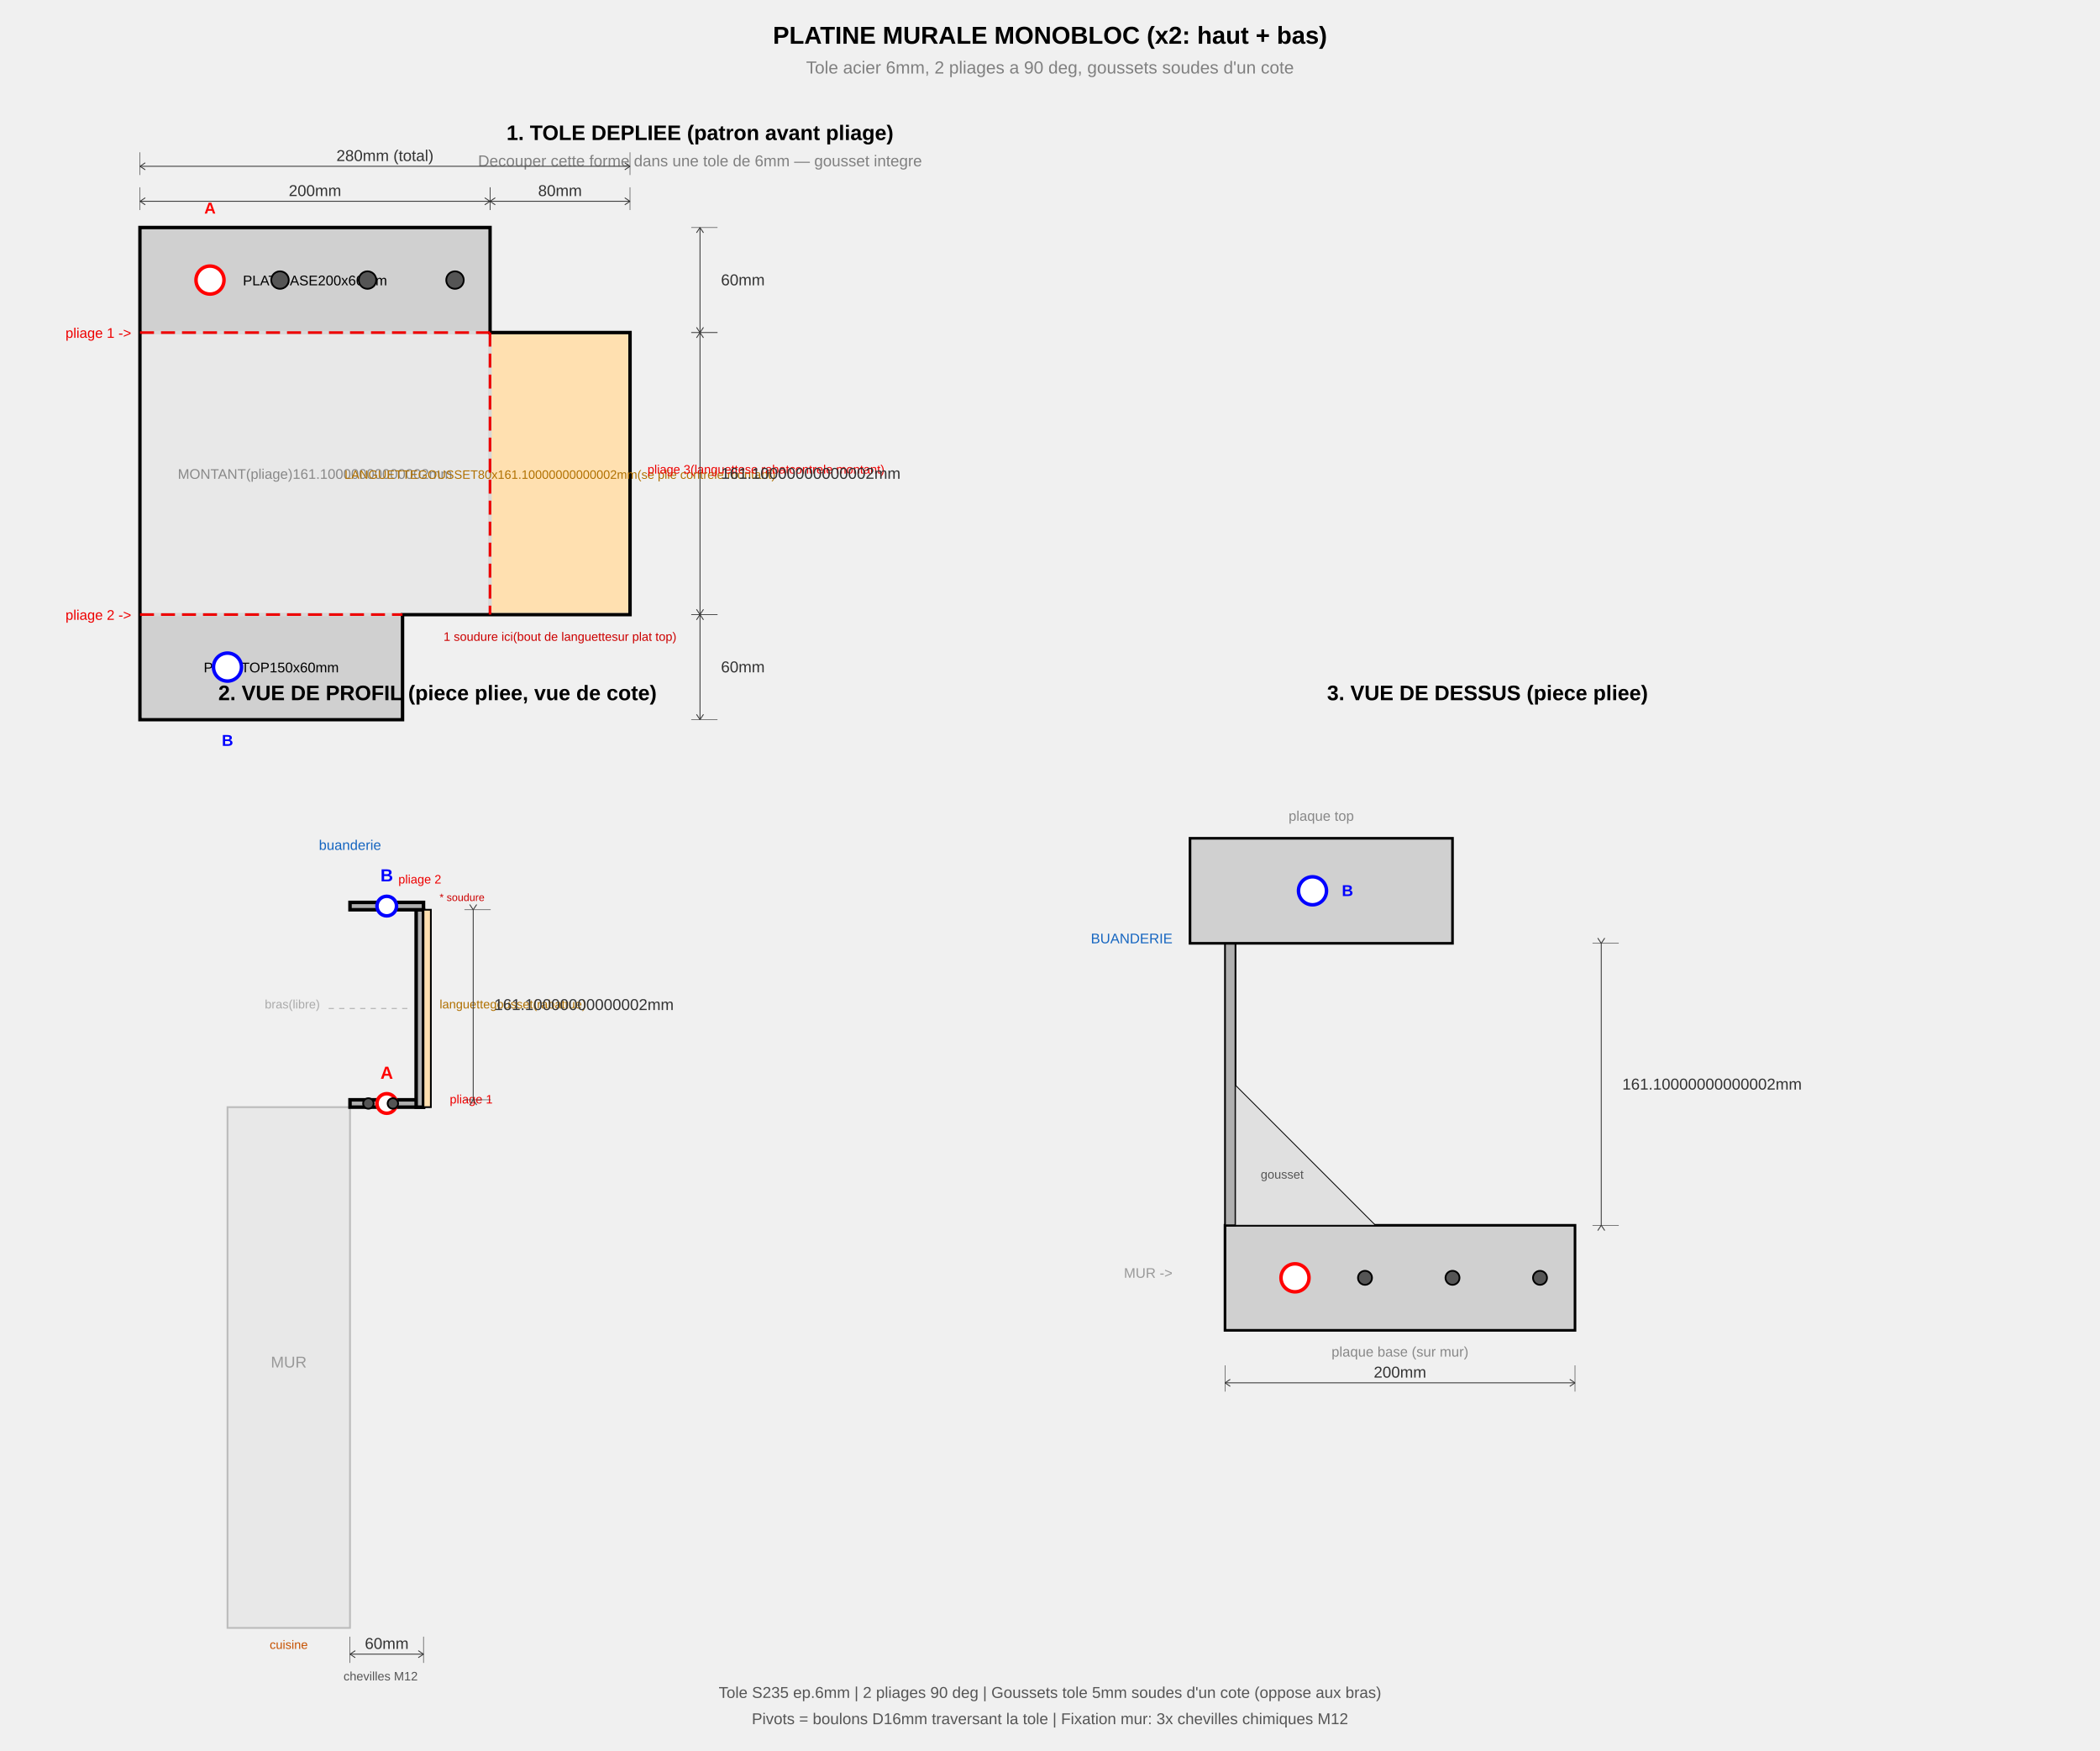
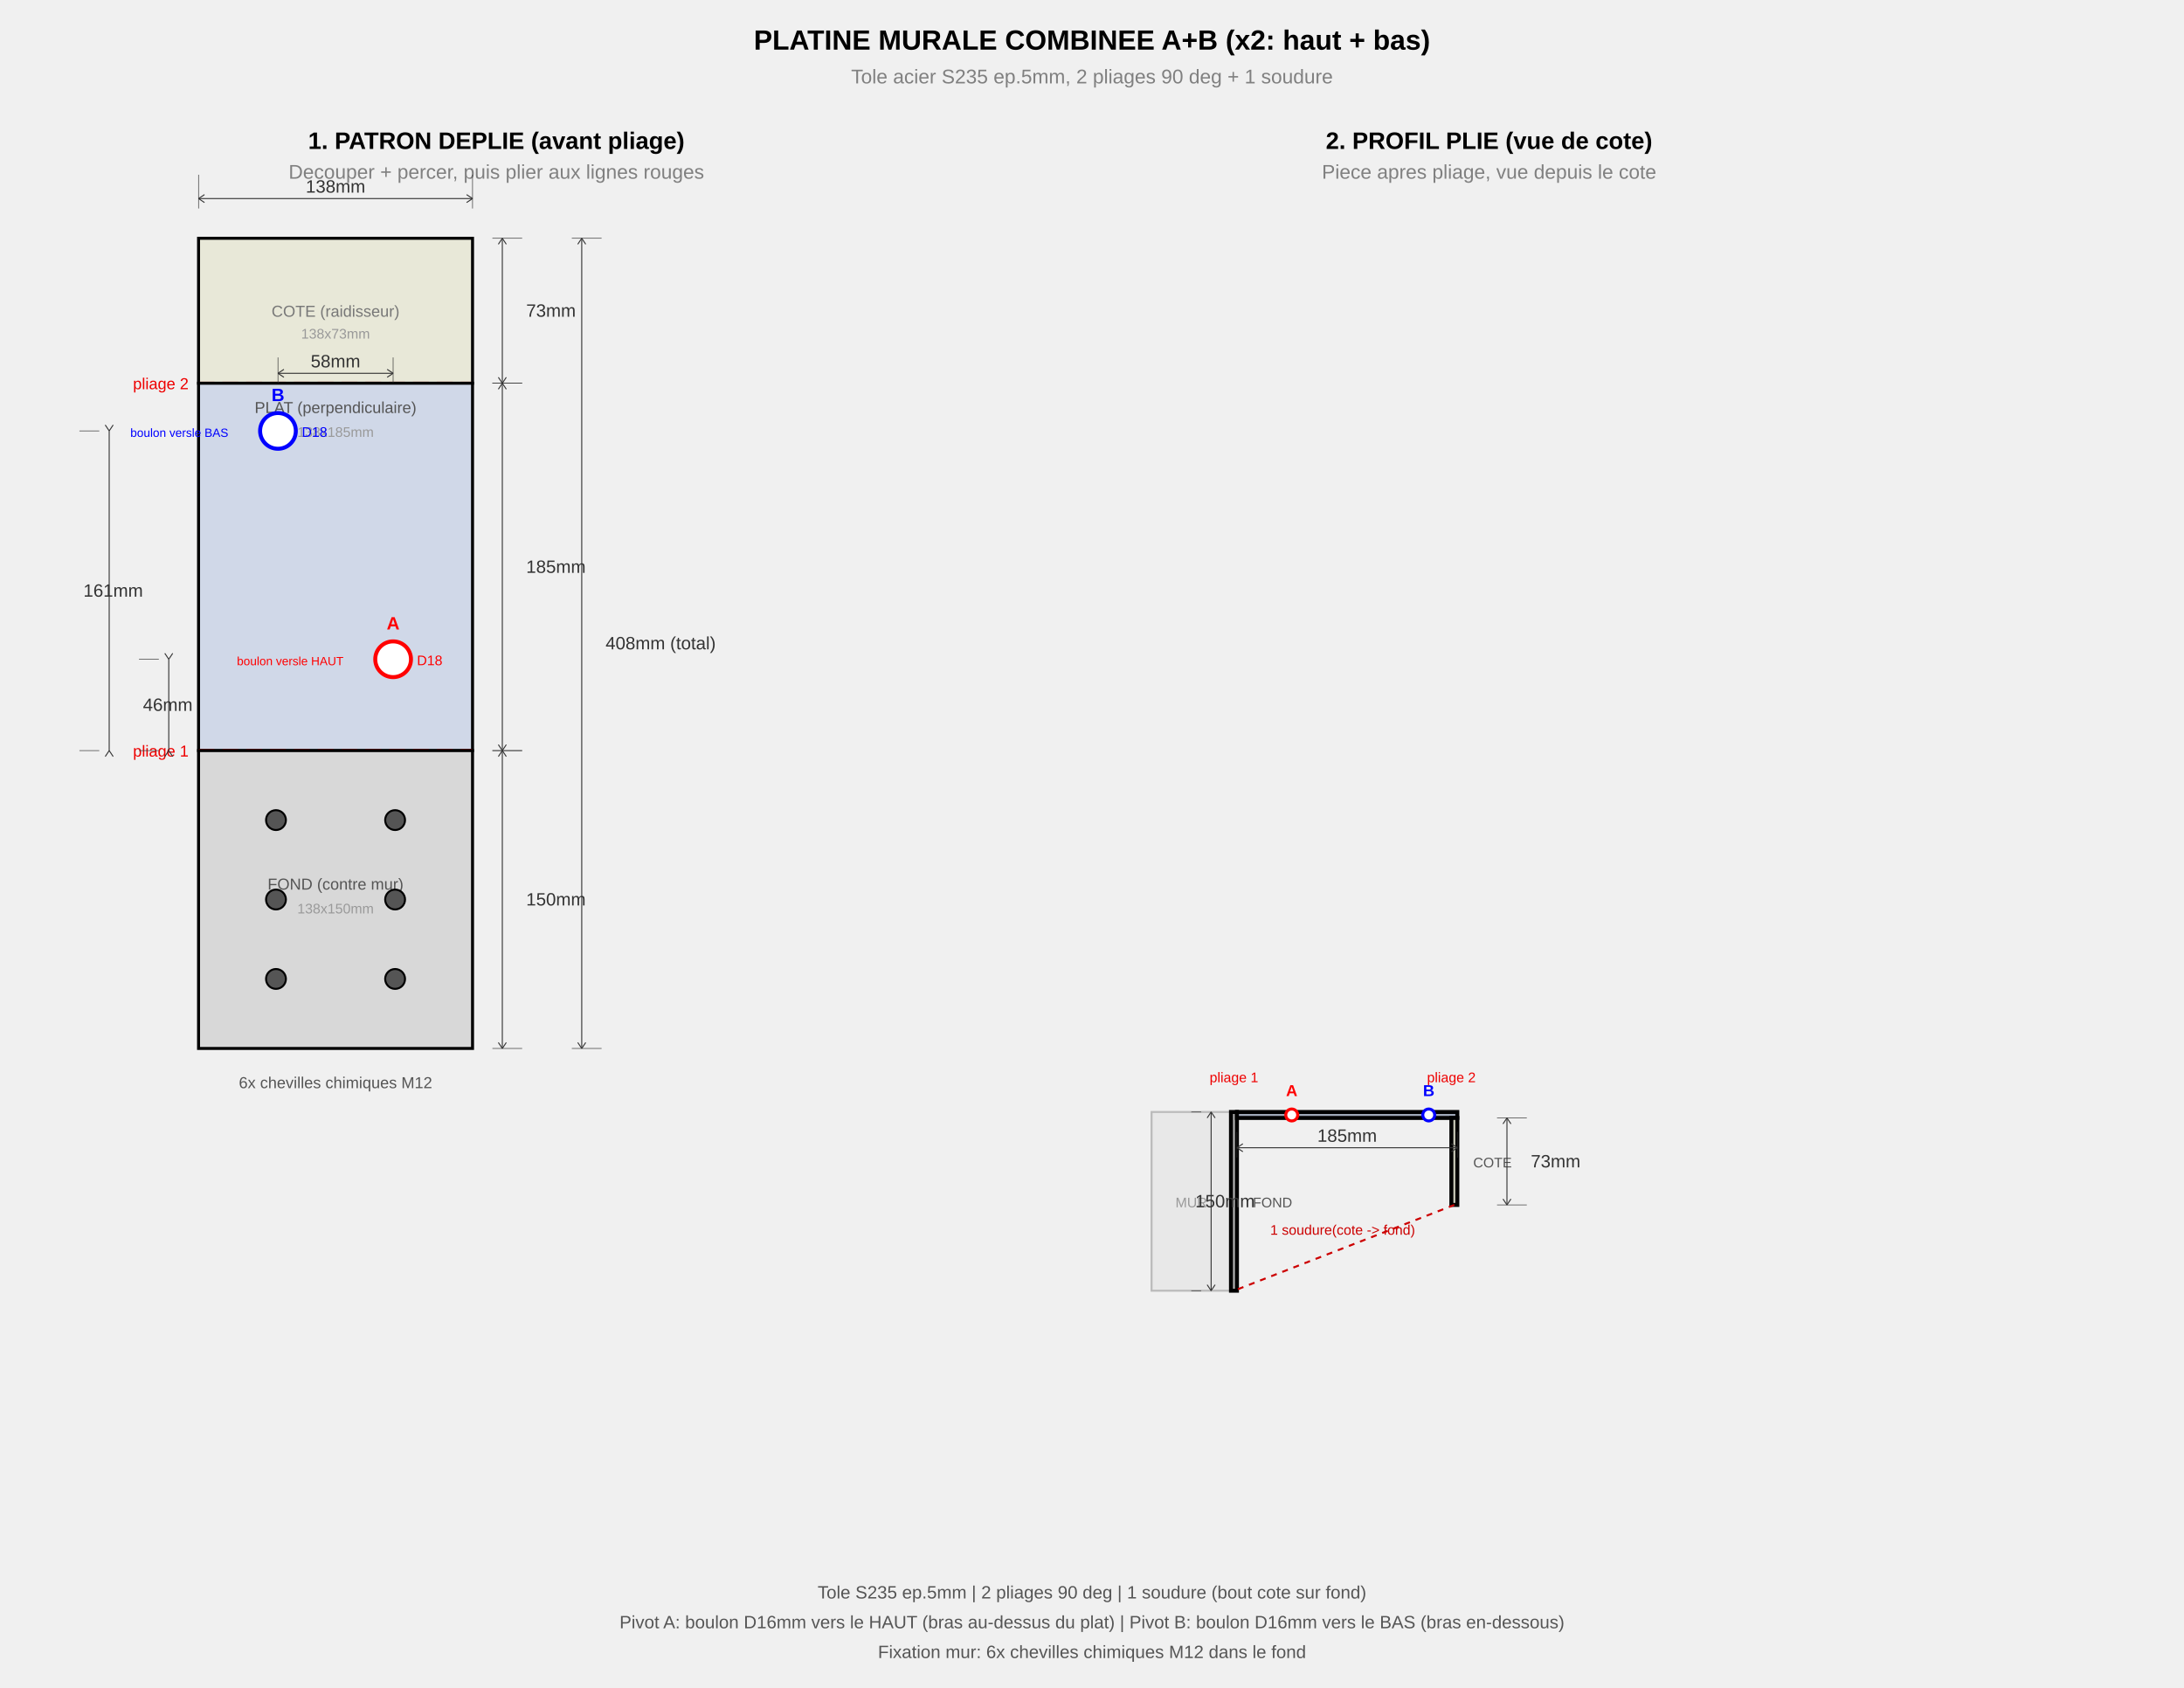
- <svg xmlns="http://www.w3.org/2000/svg" baseProfile="full" height="1000px" version="1.1" width="1200px">
+ <svg xmlns="http://www.w3.org/2000/svg" baseProfile="full" height="850px" version="1.1" width="1100px">
  <defs />
-   <text font-family="Arial" font-size="14px" font-weight="bold" text-anchor="middle" x="600.0" y="25">PLATINE MURALE MONOBLOC (x2: haut + bas)</text>
-   <text fill="gray" font-family="Arial" font-size="10px" text-anchor="middle" x="600.0" y="42">Tole acier 6mm, 2 pliages a 90 deg, goussets soudes d'un cote</text>
-   <text font-family="Arial" font-size="12px" font-weight="bold" text-anchor="middle" x="400" y="80">1. TOLE DEPLIEE (patron avant pliage)</text>
-   <text fill="gray" font-family="Arial" font-size="9px" text-anchor="middle" x="400" y="95">Decouper cette forme dans une tole de 6mm — gousset integre</text>
-   <polygon fill="#d8d8d8" points="80,130 280.0,130 280.0,190.0 360.0,190.0 360.0,351.1 280.0,351.1 230.0,351.1 230.0,411.1 80,411.1 80,130" stroke="black" stroke-width="2" />
-   <rect fill="#d0d0d0" height="58.0" stroke="none" stroke-width="1" width="198.0" x="81" y="131" />
-   <text font-family="Arial" font-size="8px" text-anchor="middle" x="180.0" y="163.0">PLAT BASE
- 200x60mm</text>
-   <rect fill="#e8e8e8" height="159.1" stroke="none" stroke-width="1" width="198.0" x="81" y="191.0" />
-   <text fill="#888" font-family="Arial" font-size="8px" text-anchor="middle" x="180.0" y="273.55">MONTANT
- (pliage)
- 161.10000000000002mm</text>
-   <rect fill="#ffe0b0" height="159.1" stroke="none" stroke-width="1" width="78.0" x="281.0" y="191.0" />
-   <text fill="#b07000" font-family="Arial" font-size="7px" text-anchor="middle" x="320.0" y="273.55">LANGUETTE
- GOUSSET
- 80x161.10000000000002mm
- (se plie contre
- le montant)</text>
-   <rect fill="#d0d0d0" height="58.0" stroke="none" stroke-width="1" width="148.0" x="81" y="352.1" />
-   <text font-family="Arial" font-size="8px" text-anchor="middle" x="155.0" y="384.1">PLAT TOP
- 150x60mm</text>
-   <circle cx="120.0" cy="160.0" fill="white" r="8.0" stroke="red" stroke-width="2" />
-   <text fill="red" font-family="Arial" font-size="9px" font-weight="bold" text-anchor="middle" x="120.0" y="122">A</text>
-   <circle cx="160.0" cy="160.0" fill="#555" r="5" stroke="black" stroke-width="1" />
-   <circle cx="210.0" cy="160.0" fill="#555" r="5" stroke="black" stroke-width="1" />
-   <circle cx="260.0" cy="160.0" fill="#555" r="5" stroke="black" stroke-width="1" />
-   <circle cx="130.0" cy="381.1" fill="white" r="8.0" stroke="blue" stroke-width="2" />
-   <text fill="blue" font-family="Arial" font-size="9px" font-weight="bold" text-anchor="middle" x="130.0" y="426.1">B</text>
-   <line stroke="#e00" stroke-dasharray="8,4" stroke-width="1.5" x1="80" x2="280.0" y1="190.0" y2="190.0" />
-   <text fill="#e00" font-family="Arial" font-size="8px" text-anchor="end" x="75" y="193.0">pliage 1 -&gt;</text>
-   <line stroke="#e00" stroke-dasharray="8,4" stroke-width="1.5" x1="80" x2="230.0" y1="351.1" y2="351.1" />
-   <text fill="#e00" font-family="Arial" font-size="8px" text-anchor="end" x="75" y="354.1">pliage 2 -&gt;</text>
-   <line stroke="#e00" stroke-dasharray="8,4" stroke-width="1.5" x1="280.0" x2="280.0" y1="190.0" y2="351.1" />
-   <text fill="#e00" font-family="Arial" font-size="7px" text-anchor="start" x="370.0" y="270.55">pliage 3
- (languette
- se rabat
- contre
- le montant)</text>
-   <text fill="#c00" font-family="Arial" font-size="7px" text-anchor="middle" x="320.0" y="366.1">1 soudure ici
- (bout de languette
- sur plat top)</text>
-   <line stroke="#333" stroke-width="0.5" x1="80" x2="280.0" y1="115" y2="115" />
-   <line stroke="#333" stroke-width="0.3" x1="80" x2="80" y1="107" y2="120" />
-   <line stroke="#333" stroke-width="0.3" x1="280.0" x2="280.0" y1="107" y2="120" />
-   <line stroke="#333" stroke-width="0.5" x1="80" x2="83" y1="115" y2="113" />
-   <line stroke="#333" stroke-width="0.5" x1="80" x2="83" y1="115" y2="117" />
-   <line stroke="#333" stroke-width="0.5" x1="280.0" x2="277.0" y1="115" y2="113" />
-   <line stroke="#333" stroke-width="0.5" x1="280.0" x2="277.0" y1="115" y2="117" />
-   <text fill="#333" font-family="Arial" font-size="9px" text-anchor="middle" x="180.0" y="112">200mm</text>
-   <line stroke="#333" stroke-width="0.5" x1="280.0" x2="360.0" y1="115" y2="115" />
-   <line stroke="#333" stroke-width="0.3" x1="280.0" x2="280.0" y1="107" y2="120" />
-   <line stroke="#333" stroke-width="0.3" x1="360.0" x2="360.0" y1="107" y2="120" />
-   <line stroke="#333" stroke-width="0.5" x1="280.0" x2="283.0" y1="115" y2="113" />
-   <line stroke="#333" stroke-width="0.5" x1="280.0" x2="283.0" y1="115" y2="117" />
-   <line stroke="#333" stroke-width="0.5" x1="360.0" x2="357.0" y1="115" y2="113" />
-   <line stroke="#333" stroke-width="0.5" x1="360.0" x2="357.0" y1="115" y2="117" />
-   <text fill="#333" font-family="Arial" font-size="9px" text-anchor="middle" x="320.0" y="112">80mm</text>
-   <line stroke="#333" stroke-width="0.5" x1="80" x2="360.0" y1="95" y2="95" />
-   <line stroke="#333" stroke-width="0.3" x1="80" x2="80" y1="87" y2="100" />
-   <line stroke="#333" stroke-width="0.3" x1="360.0" x2="360.0" y1="87" y2="100" />
-   <line stroke="#333" stroke-width="0.5" x1="80" x2="83" y1="95" y2="93" />
-   <line stroke="#333" stroke-width="0.5" x1="80" x2="83" y1="95" y2="97" />
-   <line stroke="#333" stroke-width="0.5" x1="360.0" x2="357.0" y1="95" y2="93" />
-   <line stroke="#333" stroke-width="0.5" x1="360.0" x2="357.0" y1="95" y2="97" />
-   <text fill="#333" font-family="Arial" font-size="9px" text-anchor="middle" x="220.0" y="92">280mm (total)</text>
-   <line stroke="#333" stroke-width="0.5" x1="400.0" x2="400.0" y1="130" y2="190.0" />
-   <line stroke="#333" stroke-width="0.3" x1="395.0" x2="410.0" y1="130" y2="130" />
-   <line stroke="#333" stroke-width="0.3" x1="395.0" x2="410.0" y1="190.0" y2="190.0" />
-   <line stroke="#333" stroke-width="0.5" x1="400.0" x2="398.0" y1="130" y2="133" />
-   <line stroke="#333" stroke-width="0.5" x1="400.0" x2="402.0" y1="130" y2="133" />
-   <line stroke="#333" stroke-width="0.5" x1="400.0" x2="398.0" y1="190.0" y2="187.0" />
-   <line stroke="#333" stroke-width="0.5" x1="400.0" x2="402.0" y1="190.0" y2="187.0" />
-   <text fill="#333" font-family="Arial" font-size="9px" x="412.0" y="163.0">60mm</text>
-   <line stroke="#333" stroke-width="0.5" x1="400.0" x2="400.0" y1="190.0" y2="351.1" />
-   <line stroke="#333" stroke-width="0.3" x1="395.0" x2="410.0" y1="190.0" y2="190.0" />
-   <line stroke="#333" stroke-width="0.3" x1="395.0" x2="410.0" y1="351.1" y2="351.1" />
-   <line stroke="#333" stroke-width="0.5" x1="400.0" x2="398.0" y1="190.0" y2="193.0" />
-   <line stroke="#333" stroke-width="0.5" x1="400.0" x2="402.0" y1="190.0" y2="193.0" />
-   <line stroke="#333" stroke-width="0.5" x1="400.0" x2="398.0" y1="351.1" y2="348.1" />
-   <line stroke="#333" stroke-width="0.5" x1="400.0" x2="402.0" y1="351.1" y2="348.1" />
-   <text fill="#333" font-family="Arial" font-size="9px" x="412.0" y="273.55">161.10000000000002mm</text>
-   <line stroke="#333" stroke-width="0.5" x1="400.0" x2="400.0" y1="351.1" y2="411.1" />
-   <line stroke="#333" stroke-width="0.3" x1="395.0" x2="410.0" y1="351.1" y2="351.1" />
-   <line stroke="#333" stroke-width="0.3" x1="395.0" x2="410.0" y1="411.1" y2="411.1" />
-   <line stroke="#333" stroke-width="0.5" x1="400.0" x2="398.0" y1="351.1" y2="354.1" />
-   <line stroke="#333" stroke-width="0.5" x1="400.0" x2="402.0" y1="351.1" y2="354.1" />
-   <line stroke="#333" stroke-width="0.5" x1="400.0" x2="398.0" y1="411.1" y2="408.1" />
-   <line stroke="#333" stroke-width="0.5" x1="400.0" x2="402.0" y1="411.1" y2="408.1" />
-   <text fill="#333" font-family="Arial" font-size="9px" x="412.0" y="384.1">60mm</text>
-   <text font-family="Arial" font-size="12px" font-weight="bold" text-anchor="middle" x="250" y="400">2. VUE DE PROFIL (piece pliee, vue de cote)</text>
-   <rect fill="#e8e8e8" height="297.5" stroke="#bbb" stroke-width="1" width="70" x="130" y="632.5" />
-   <text fill="#999" font-family="Arial" font-size="9px" text-anchor="middle" x="165" y="781.25">MUR</text>
-   <rect fill="#b0b0b0" height="4.2" stroke="black" stroke-width="2" width="42.0" x="200" y="628.3" />
-   <circle cx="221.0" cy="630.4" fill="white" r="5.6" stroke="red" stroke-width="2" />
-   <text fill="red" font-family="Arial" font-size="10px" font-weight="bold" text-anchor="middle" x="221.0" y="616.3">A</text>
-   <rect fill="#b0b0b0" height="112.77" stroke="black" stroke-width="2" width="4.2" x="237.8" y="519.73" />
-   <rect fill="#b0b0b0" height="4.2" stroke="black" stroke-width="2" width="42.0" x="200.0" y="515.53" />
-   <circle cx="221.0" cy="517.63" fill="white" r="5.6" stroke="blue" stroke-width="2" />
-   <text fill="blue" font-family="Arial" font-size="10px" font-weight="bold" text-anchor="middle" x="221.0" y="503.53">B</text>
-   <rect fill="#ffe0b0" height="112.77" stroke="black" stroke-width="1" width="4.2" x="242.0" y="519.73" />
-   <text fill="#b07000" font-family="Arial" font-size="7px" text-anchor="start" x="251.2" y="576.115">languette
- gousset
- (rabattue)</text>
-   <text fill="#c00" font-family="Arial" font-size="6px" text-anchor="start" x="251.2" y="514.73">* soudure</text>
-   <text fill="#e00" font-family="Arial" font-size="7px" text-anchor="start" x="257.0" y="630.4">pliage 1</text>
-   <text fill="#e00" font-family="Arial" font-size="7px" text-anchor="middle" x="239.9" y="504.73">pliage 2</text>
-   <line stroke="#333" stroke-width="0.5" x1="270.4" x2="270.4" y1="628.3" y2="519.73" />
-   <line stroke="#333" stroke-width="0.3" x1="265.4" x2="280.4" y1="628.3" y2="628.3" />
-   <line stroke="#333" stroke-width="0.3" x1="265.4" x2="280.4" y1="519.73" y2="519.73" />
-   <line stroke="#333" stroke-width="0.5" x1="270.4" x2="268.4" y1="628.3" y2="631.3" />
-   <line stroke="#333" stroke-width="0.5" x1="270.4" x2="272.4" y1="628.3" y2="631.3" />
-   <line stroke="#333" stroke-width="0.5" x1="270.4" x2="268.4" y1="519.73" y2="516.73" />
-   <line stroke="#333" stroke-width="0.5" x1="270.4" x2="272.4" y1="519.73" y2="516.73" />
-   <text fill="#333" font-family="Arial" font-size="9px" x="282.4" y="577.015">161.10000000000002mm</text>
-   <line stroke="#333" stroke-width="0.5" x1="200" x2="242.0" y1="945" y2="945" />
-   <line stroke="#333" stroke-width="0.3" x1="200" x2="200" y1="935" y2="950" />
-   <line stroke="#333" stroke-width="0.3" x1="242.0" x2="242.0" y1="935" y2="950" />
-   <line stroke="#333" stroke-width="0.5" x1="200" x2="203" y1="945" y2="943" />
-   <line stroke="#333" stroke-width="0.5" x1="200" x2="203" y1="945" y2="947" />
-   <line stroke="#333" stroke-width="0.5" x1="242.0" x2="239.0" y1="945" y2="943" />
-   <line stroke="#333" stroke-width="0.5" x1="242.0" x2="239.0" y1="945" y2="947" />
-   <text fill="#333" font-family="Arial" font-size="9px" text-anchor="middle" x="221.0" y="942">60mm</text>
-   <text fill="#c65100" font-family="Arial" font-size="7px" text-anchor="middle" x="165" y="942">cuisine</text>
-   <text fill="#1565c0" font-family="Arial" font-size="8px" text-anchor="middle" x="200.0" y="485.53">buanderie</text>
-   <circle cx="210.5" cy="630.4" fill="#555" r="3" stroke="black" stroke-width="1" />
-   <circle cx="224.5" cy="630.4" fill="#555" r="3" stroke="black" stroke-width="1" />
-   <text fill="#555" font-family="Arial" font-size="7px" text-anchor="middle" x="217.5" y="960">chevilles M12</text>
-   <line stroke="#aaa" stroke-dasharray="3,3" stroke-width="0.5" x1="187.8" x2="232.8" y1="576.115" y2="576.115" />
-   <text fill="#aaa" font-family="Arial" font-size="7px" text-anchor="end" x="182.8" y="576.115">bras
- (libre)</text>
-   <text font-family="Arial" font-size="12px" font-weight="bold" text-anchor="middle" x="850" y="400">3. VUE DE DESSUS (piece pliee)</text>
-   <rect fill="#d0d0d0" height="60.0" stroke="black" stroke-width="1.5" width="200.0" x="700" y="700" />
-   <text fill="#888" font-family="Arial" font-size="8px" text-anchor="middle" x="800.0" y="775.0">plaque base (sur mur)</text>
-   <circle cx="740.0" cy="730.0" fill="white" r="8.0" stroke="red" stroke-width="2" />
-   <text fill="red" font-family="Arial" font-size="9px" font-weight="bold" text-anchor="middle" x="740.0" y="692">A</text>
-   <circle cx="780.0" cy="730.0" fill="#555" r="4" stroke="black" stroke-width="1" />
-   <circle cx="830.0" cy="730.0" fill="#555" r="4" stroke="black" stroke-width="1" />
-   <circle cx="880.0" cy="730.0" fill="#555" r="4" stroke="black" stroke-width="1" />
-   <rect fill="#b0b0b0" height="161.1" stroke="black" stroke-width="1" width="6.0" x="700" y="538.9" />
-   <rect fill="#d0d0d0" height="60.0" stroke="black" stroke-width="1.5" width="150.0" x="680.0" y="478.9" />
-   <text fill="#888" font-family="Arial" font-size="8px" text-anchor="middle" x="755.0" y="468.9">plaque top</text>
-   <circle cx="750.0" cy="508.9" fill="white" r="8.0" stroke="blue" stroke-width="2" />
-   <text fill="blue" font-family="Arial" font-size="9px" font-weight="bold" text-anchor="middle" x="770.0" y="511.9">B</text>
-   <polygon fill="#e0e0e0" points="706.0,700 786.0,700 706.0,620.0" stroke="black" stroke-width="0.5" />
-   <text fill="#555" font-family="Arial" font-size="7px" text-anchor="middle" x="732.667" y="673.333">gousset</text>
-   <line stroke="#333" stroke-width="0.5" x1="915.0" x2="915.0" y1="700" y2="538.9" />
-   <line stroke="#333" stroke-width="0.3" x1="910.0" x2="925.0" y1="700" y2="700" />
-   <line stroke="#333" stroke-width="0.3" x1="910.0" x2="925.0" y1="538.9" y2="538.9" />
-   <line stroke="#333" stroke-width="0.5" x1="915.0" x2="913.0" y1="700" y2="703" />
-   <line stroke="#333" stroke-width="0.5" x1="915.0" x2="917.0" y1="700" y2="703" />
-   <line stroke="#333" stroke-width="0.5" x1="915.0" x2="913.0" y1="538.9" y2="535.9" />
-   <line stroke="#333" stroke-width="0.5" x1="915.0" x2="917.0" y1="538.9" y2="535.9" />
-   <text fill="#333" font-family="Arial" font-size="9px" x="927.0" y="622.45">161.10000000000002mm</text>
-   <line stroke="#333" stroke-width="0.5" x1="700" x2="900.0" y1="790.0" y2="790.0" />
-   <line stroke="#333" stroke-width="0.3" x1="700" x2="700" y1="780.0" y2="795.0" />
-   <line stroke="#333" stroke-width="0.3" x1="900.0" x2="900.0" y1="780.0" y2="795.0" />
-   <line stroke="#333" stroke-width="0.5" x1="700" x2="703" y1="790.0" y2="788.0" />
-   <line stroke="#333" stroke-width="0.5" x1="700" x2="703" y1="790.0" y2="792.0" />
-   <line stroke="#333" stroke-width="0.5" x1="900.0" x2="897.0" y1="790.0" y2="788.0" />
-   <line stroke="#333" stroke-width="0.5" x1="900.0" x2="897.0" y1="790.0" y2="792.0" />
-   <text fill="#333" font-family="Arial" font-size="9px" text-anchor="middle" x="800.0" y="787.0">200mm</text>
-   <text fill="#999" font-family="Arial" font-size="8px" text-anchor="end" x="670" y="730.0">MUR -&gt;</text>
-   <text fill="#1565c0" font-family="Arial" font-size="8px" text-anchor="end" x="670" y="538.9">BUANDERIE</text>
-   <text fill="#555" font-family="Arial" font-size="9px" text-anchor="middle" x="600.0" y="970">Tole S235 ep.6mm | 2 pliages 90 deg | Goussets tole 5mm soudes d'un cote (oppose aux bras)</text>
-   <text fill="#555" font-family="Arial" font-size="9px" text-anchor="middle" x="600.0" y="985">Pivots = boulons D16mm traversant la tole | Fixation mur: 3x chevilles chimiques M12</text>
+   <text font-family="Arial" font-size="14px" font-weight="bold" text-anchor="middle" x="550.0" y="25">PLATINE MURALE COMBINEE A+B (x2: haut + bas)</text>
+   <text fill="gray" font-family="Arial" font-size="10px" text-anchor="middle" x="550.0" y="42">Tole acier S235 ep.5mm, 2 pliages 90 deg + 1 soudure</text>
+   <text font-family="Arial" font-size="12px" font-weight="bold" text-anchor="middle" x="250" y="75">1. PATRON DEPLIE (avant pliage)</text>
+   <text fill="gray" font-family="Arial" font-size="10px" text-anchor="middle" x="250" y="90">Decouper + percer, puis plier aux lignes rouges</text>
+   <rect fill="#e8e8d8" height="73" stroke="black" stroke-width="1.5" width="138" x="100" y="120" />
+   <text fill="#777" font-family="Arial" font-size="8px" text-anchor="middle" x="169.0" y="159.5">COTE (raidisseur)</text>
+   <text fill="#999" font-family="Arial" font-size="7px" text-anchor="middle" x="169.0" y="170.5">138x73mm</text>
+   <line stroke="#e00" stroke-dasharray="8,4" stroke-width="1.5" x1="100" x2="238" y1="193" y2="193" />
+   <text fill="#e00" font-family="Arial" font-size="8px" text-anchor="end" x="95" y="196">pliage 2</text>
+   <rect fill="#d0d8e8" height="185" stroke="black" stroke-width="1.5" width="138" x="100" y="193" />
+   <text fill="#555" font-family="Arial" font-size="8px" text-anchor="middle" x="169.0" y="208">PLAT (perpendiculaire)</text>
+   <text fill="#999" font-family="Arial" font-size="7px" text-anchor="middle" x="169.0" y="220">138x185mm</text>
+   <circle cx="198.0" cy="332" fill="white" r="9.0" stroke="red" stroke-width="2" />
+   <text fill="red" font-family="Arial" font-size="9px" font-weight="bold" text-anchor="middle" x="198.0" y="317.0">A</text>
+   <text fill="red" font-family="Arial" font-size="7px" text-anchor="start" x="210.0" y="335">D18</text>
+   <circle cx="140.0" cy="217" fill="white" r="9.0" stroke="blue" stroke-width="2" />
+   <text fill="blue" font-family="Arial" font-size="9px" font-weight="bold" text-anchor="middle" x="140.0" y="202.0">B</text>
+   <text fill="blue" font-family="Arial" font-size="7px" text-anchor="start" x="152.0" y="220">D18</text>
+   <text fill="red" font-family="Arial" font-size="6px" text-anchor="end" x="173.0" y="335">boulon vers
+ le HAUT</text>
+   <text fill="blue" font-family="Arial" font-size="6px" text-anchor="end" x="115.0" y="220">boulon vers
+ le BAS</text>
+   <line stroke="#e00" stroke-dasharray="8,4" stroke-width="1.5" x1="100" x2="238" y1="378" y2="378" />
+   <text fill="#e00" font-family="Arial" font-size="8px" text-anchor="end" x="95" y="381">pliage 1</text>
+   <rect fill="#d8d8d8" height="150" stroke="black" stroke-width="1.5" width="138" x="100" y="378" />
+   <text fill="#555" font-family="Arial" font-size="8px" text-anchor="middle" x="169.0" y="448.0">FOND (contre mur)</text>
+   <text fill="#999" font-family="Arial" font-size="7px" text-anchor="middle" x="169.0" y="460.0">138x150mm</text>
+   <circle cx="139.0" cy="413.0" fill="#555" r="5" stroke="black" stroke-width="1" />
+   <circle cx="139.0" cy="453.0" fill="#555" r="5" stroke="black" stroke-width="1" />
+   <circle cx="139.0" cy="493.0" fill="#555" r="5" stroke="black" stroke-width="1" />
+   <circle cx="199.0" cy="413.0" fill="#555" r="5" stroke="black" stroke-width="1" />
+   <circle cx="199.0" cy="453.0" fill="#555" r="5" stroke="black" stroke-width="1" />
+   <circle cx="199.0" cy="493.0" fill="#555" r="5" stroke="black" stroke-width="1" />
+   <line stroke="#333" stroke-width="0.5" x1="100" x2="238" y1="100" y2="100" />
+   <line stroke="#333" stroke-width="0.3" x1="100" x2="100" y1="88" y2="105" />
+   <line stroke="#333" stroke-width="0.3" x1="238" x2="238" y1="88" y2="105" />
+   <line stroke="#333" stroke-width="0.5" x1="100" x2="103" y1="100" y2="98" />
+   <line stroke="#333" stroke-width="0.5" x1="100" x2="103" y1="100" y2="102" />
+   <line stroke="#333" stroke-width="0.5" x1="238" x2="235" y1="100" y2="98" />
+   <line stroke="#333" stroke-width="0.5" x1="238" x2="235" y1="100" y2="102" />
+   <text fill="#333" font-family="Arial" font-size="9px" text-anchor="middle" x="169.0" y="97">138mm</text>
+   <line stroke="#333" stroke-width="0.5" x1="253" x2="253" y1="120" y2="193" />
+   <line stroke="#333" stroke-width="0.3" x1="248" x2="263" y1="120" y2="120" />
+   <line stroke="#333" stroke-width="0.3" x1="248" x2="263" y1="193" y2="193" />
+   <line stroke="#333" stroke-width="0.5" x1="253" x2="251" y1="120" y2="123" />
+   <line stroke="#333" stroke-width="0.5" x1="253" x2="255" y1="120" y2="123" />
+   <line stroke="#333" stroke-width="0.5" x1="253" x2="251" y1="193" y2="190" />
+   <line stroke="#333" stroke-width="0.5" x1="253" x2="255" y1="193" y2="190" />
+   <text fill="#333" font-family="Arial" font-size="9px" x="265" y="159.5">73mm</text>
+   <line stroke="#333" stroke-width="0.5" x1="253" x2="253" y1="193" y2="378" />
+   <line stroke="#333" stroke-width="0.3" x1="248" x2="263" y1="193" y2="193" />
+   <line stroke="#333" stroke-width="0.3" x1="248" x2="263" y1="378" y2="378" />
+   <line stroke="#333" stroke-width="0.5" x1="253" x2="251" y1="193" y2="196" />
+   <line stroke="#333" stroke-width="0.5" x1="253" x2="255" y1="193" y2="196" />
+   <line stroke="#333" stroke-width="0.5" x1="253" x2="251" y1="378" y2="375" />
+   <line stroke="#333" stroke-width="0.5" x1="253" x2="255" y1="378" y2="375" />
+   <text fill="#333" font-family="Arial" font-size="9px" x="265" y="288.5">185mm</text>
+   <line stroke="#333" stroke-width="0.5" x1="253" x2="253" y1="378" y2="528" />
+   <line stroke="#333" stroke-width="0.3" x1="248" x2="263" y1="378" y2="378" />
+   <line stroke="#333" stroke-width="0.3" x1="248" x2="263" y1="528" y2="528" />
+   <line stroke="#333" stroke-width="0.5" x1="253" x2="251" y1="378" y2="381" />
+   <line stroke="#333" stroke-width="0.5" x1="253" x2="255" y1="378" y2="381" />
+   <line stroke="#333" stroke-width="0.5" x1="253" x2="251" y1="528" y2="525" />
+   <line stroke="#333" stroke-width="0.5" x1="253" x2="255" y1="528" y2="525" />
+   <text fill="#333" font-family="Arial" font-size="9px" x="265" y="456.0">150mm</text>
+   <line stroke="#333" stroke-width="0.5" x1="293" x2="293" y1="120" y2="528" />
+   <line stroke="#333" stroke-width="0.3" x1="288" x2="303" y1="120" y2="120" />
+   <line stroke="#333" stroke-width="0.3" x1="288" x2="303" y1="528" y2="528" />
+   <line stroke="#333" stroke-width="0.5" x1="293" x2="291" y1="120" y2="123" />
+   <line stroke="#333" stroke-width="0.5" x1="293" x2="295" y1="120" y2="123" />
+   <line stroke="#333" stroke-width="0.5" x1="293" x2="291" y1="528" y2="525" />
+   <line stroke="#333" stroke-width="0.5" x1="293" x2="295" y1="528" y2="525" />
+   <text fill="#333" font-family="Arial" font-size="9px" x="305" y="327.0">408mm (total)</text>
+   <line stroke="#333" stroke-width="0.5" x1="85" x2="85" y1="378" y2="332" />
+   <line stroke="#333" stroke-width="0.3" x1="80" x2="70" y1="378" y2="378" />
+   <line stroke="#333" stroke-width="0.3" x1="80" x2="70" y1="332" y2="332" />
+   <line stroke="#333" stroke-width="0.5" x1="85" x2="83" y1="378" y2="381" />
+   <line stroke="#333" stroke-width="0.5" x1="85" x2="87" y1="378" y2="381" />
+   <line stroke="#333" stroke-width="0.5" x1="85" x2="83" y1="332" y2="329" />
+   <line stroke="#333" stroke-width="0.5" x1="85" x2="87" y1="332" y2="329" />
+   <text fill="#333" font-family="Arial" font-size="9px" x="72" y="358.0">46mm</text>
+   <line stroke="#333" stroke-width="0.5" x1="55" x2="55" y1="378" y2="217" />
+   <line stroke="#333" stroke-width="0.3" x1="50" x2="40" y1="378" y2="378" />
+   <line stroke="#333" stroke-width="0.3" x1="50" x2="40" y1="217" y2="217" />
+   <line stroke="#333" stroke-width="0.5" x1="55" x2="53" y1="378" y2="381" />
+   <line stroke="#333" stroke-width="0.5" x1="55" x2="57" y1="378" y2="381" />
+   <line stroke="#333" stroke-width="0.5" x1="55" x2="53" y1="217" y2="214" />
+   <line stroke="#333" stroke-width="0.5" x1="55" x2="57" y1="217" y2="214" />
+   <text fill="#333" font-family="Arial" font-size="9px" x="42" y="300.5">161mm</text>
+   <line stroke="#333" stroke-width="0.5" x1="140.0" x2="198.0" y1="188" y2="188" />
+   <line stroke="#333" stroke-width="0.3" x1="140.0" x2="140.0" y1="180" y2="193" />
+   <line stroke="#333" stroke-width="0.3" x1="198.0" x2="198.0" y1="180" y2="193" />
+   <line stroke="#333" stroke-width="0.5" x1="140.0" x2="143.0" y1="188" y2="186" />
+   <line stroke="#333" stroke-width="0.5" x1="140.0" x2="143.0" y1="188" y2="190" />
+   <line stroke="#333" stroke-width="0.5" x1="198.0" x2="195.0" y1="188" y2="186" />
+   <line stroke="#333" stroke-width="0.5" x1="198.0" x2="195.0" y1="188" y2="190" />
+   <text fill="#333" font-family="Arial" font-size="9px" text-anchor="middle" x="169.0" y="185">58mm</text>
+   <text fill="#555" font-family="Arial" font-size="8px" text-anchor="middle" x="169.0" y="548">6x chevilles chimiques M12</text>
+   <text font-family="Arial" font-size="12px" font-weight="bold" text-anchor="middle" x="750" y="75">2. PROFIL PLIE (vue de cote)</text>
+   <text fill="gray" font-family="Arial" font-size="10px" text-anchor="middle" x="750" y="90">Piece apres pliage, vue depuis le cote</text>
+   <rect fill="#e8e8e8" height="90.0" stroke="#bbb" stroke-width="1" width="40" x="580" y="560.0" />
+   <text fill="#999" font-family="Arial" font-size="7px" text-anchor="middle" x="600" y="608.0">MUR</text>
+   <rect fill="#b0b0b0" height="90.0" stroke="black" stroke-width="2" width="3.0" x="620" y="560.0" />
+   <text fill="#555" font-family="Arial" font-size="7px" text-anchor="start" x="631.0" y="608.0">FOND</text>
+   <rect fill="#a0a8b8" height="3.0" stroke="black" stroke-width="2" width="111.0" x="623.0" y="560.0" />
+   <circle cx="650.6" cy="561.5" fill="white" r="3" stroke="red" stroke-width="1.5" />
+   <text fill="red" font-family="Arial" font-size="8px" font-weight="bold" text-anchor="middle" x="650.6" y="552.0">A</text>
+   <circle cx="719.6" cy="561.5" fill="white" r="3" stroke="blue" stroke-width="1.5" />
+   <text fill="blue" font-family="Arial" font-size="8px" font-weight="bold" text-anchor="middle" x="719.6" y="552.0">B</text>
+   <rect fill="#c8c8b8" height="43.8" stroke="black" stroke-width="2" width="3.0" x="731.0" y="563.0" />
+   <text fill="#555" font-family="Arial" font-size="7px" text-anchor="start" x="742.0" y="587.9">COTE</text>
+   <line stroke="#c00" stroke-dasharray="3,3" stroke-width="1" x1="732.5" x2="621.5" y1="606.8" y2="650" />
+   <text fill="#c00" font-family="Arial" font-size="7px" text-anchor="middle" x="676.25" y="621.8">1 soudure
+ (cote -&gt; fond)</text>
+   <text fill="#e00" font-family="Arial" font-size="7px" text-anchor="middle" x="621.5" y="545.0">pliage 1</text>
+   <text fill="#e00" font-family="Arial" font-size="7px" text-anchor="middle" x="731.0" y="545.0">pliage 2</text>
+   <line stroke="#333" stroke-width="0.5" x1="623.0" x2="734.0" y1="578.0" y2="578.0" />
+   <line stroke="#333" stroke-width="0.3" x1="623.0" x2="623.0" y1="570.0" y2="583.0" />
+   <line stroke="#333" stroke-width="0.3" x1="734.0" x2="734.0" y1="570.0" y2="583.0" />
+   <line stroke="#333" stroke-width="0.5" x1="623.0" x2="626.0" y1="578.0" y2="576.0" />
+   <line stroke="#333" stroke-width="0.5" x1="623.0" x2="626.0" y1="578.0" y2="580.0" />
+   <line stroke="#333" stroke-width="0.5" x1="734.0" x2="731.0" y1="578.0" y2="576.0" />
+   <line stroke="#333" stroke-width="0.5" x1="734.0" x2="731.0" y1="578.0" y2="580.0" />
+   <text fill="#333" font-family="Arial" font-size="9px" text-anchor="middle" x="678.5" y="575.0">185mm</text>
+   <line stroke="#333" stroke-width="0.5" x1="610" x2="610" y1="560.0" y2="650" />
+   <line stroke="#333" stroke-width="0.3" x1="605" x2="600" y1="560.0" y2="560.0" />
+   <line stroke="#333" stroke-width="0.3" x1="605" x2="600" y1="650" y2="650" />
+   <line stroke="#333" stroke-width="0.5" x1="610" x2="608" y1="560.0" y2="563.0" />
+   <line stroke="#333" stroke-width="0.5" x1="610" x2="612" y1="560.0" y2="563.0" />
+   <line stroke="#333" stroke-width="0.5" x1="610" x2="608" y1="650" y2="647" />
+   <line stroke="#333" stroke-width="0.5" x1="610" x2="612" y1="650" y2="647" />
+   <text fill="#333" font-family="Arial" font-size="9px" x="602" y="608.0">150mm</text>
+   <line stroke="#333" stroke-width="0.5" x1="759.0" x2="759.0" y1="563.0" y2="606.8" />
+   <line stroke="#333" stroke-width="0.3" x1="754.0" x2="769.0" y1="563.0" y2="563.0" />
+   <line stroke="#333" stroke-width="0.3" x1="754.0" x2="769.0" y1="606.8" y2="606.8" />
+   <line stroke="#333" stroke-width="0.5" x1="759.0" x2="757.0" y1="563.0" y2="566.0" />
+   <line stroke="#333" stroke-width="0.5" x1="759.0" x2="761.0" y1="563.0" y2="566.0" />
+   <line stroke="#333" stroke-width="0.5" x1="759.0" x2="757.0" y1="606.8" y2="603.8" />
+   <line stroke="#333" stroke-width="0.5" x1="759.0" x2="761.0" y1="606.8" y2="603.8" />
+   <text fill="#333" font-family="Arial" font-size="9px" x="771.0" y="587.9">73mm</text>
+   <text fill="#555" font-family="Arial" font-size="9px" text-anchor="middle" x="550.0" y="805">Tole S235 ep.5mm | 2 pliages 90 deg | 1 soudure (bout cote sur fond)</text>
+   <text fill="#555" font-family="Arial" font-size="9px" text-anchor="middle" x="550.0" y="820">Pivot A: boulon D16mm vers le HAUT (bras au-dessus du plat) | Pivot B: boulon D16mm vers le BAS (bras en-dessous)</text>
+   <text fill="#555" font-family="Arial" font-size="9px" text-anchor="middle" x="550.0" y="835">Fixation mur: 6x chevilles chimiques M12 dans le fond</text>
</svg>
